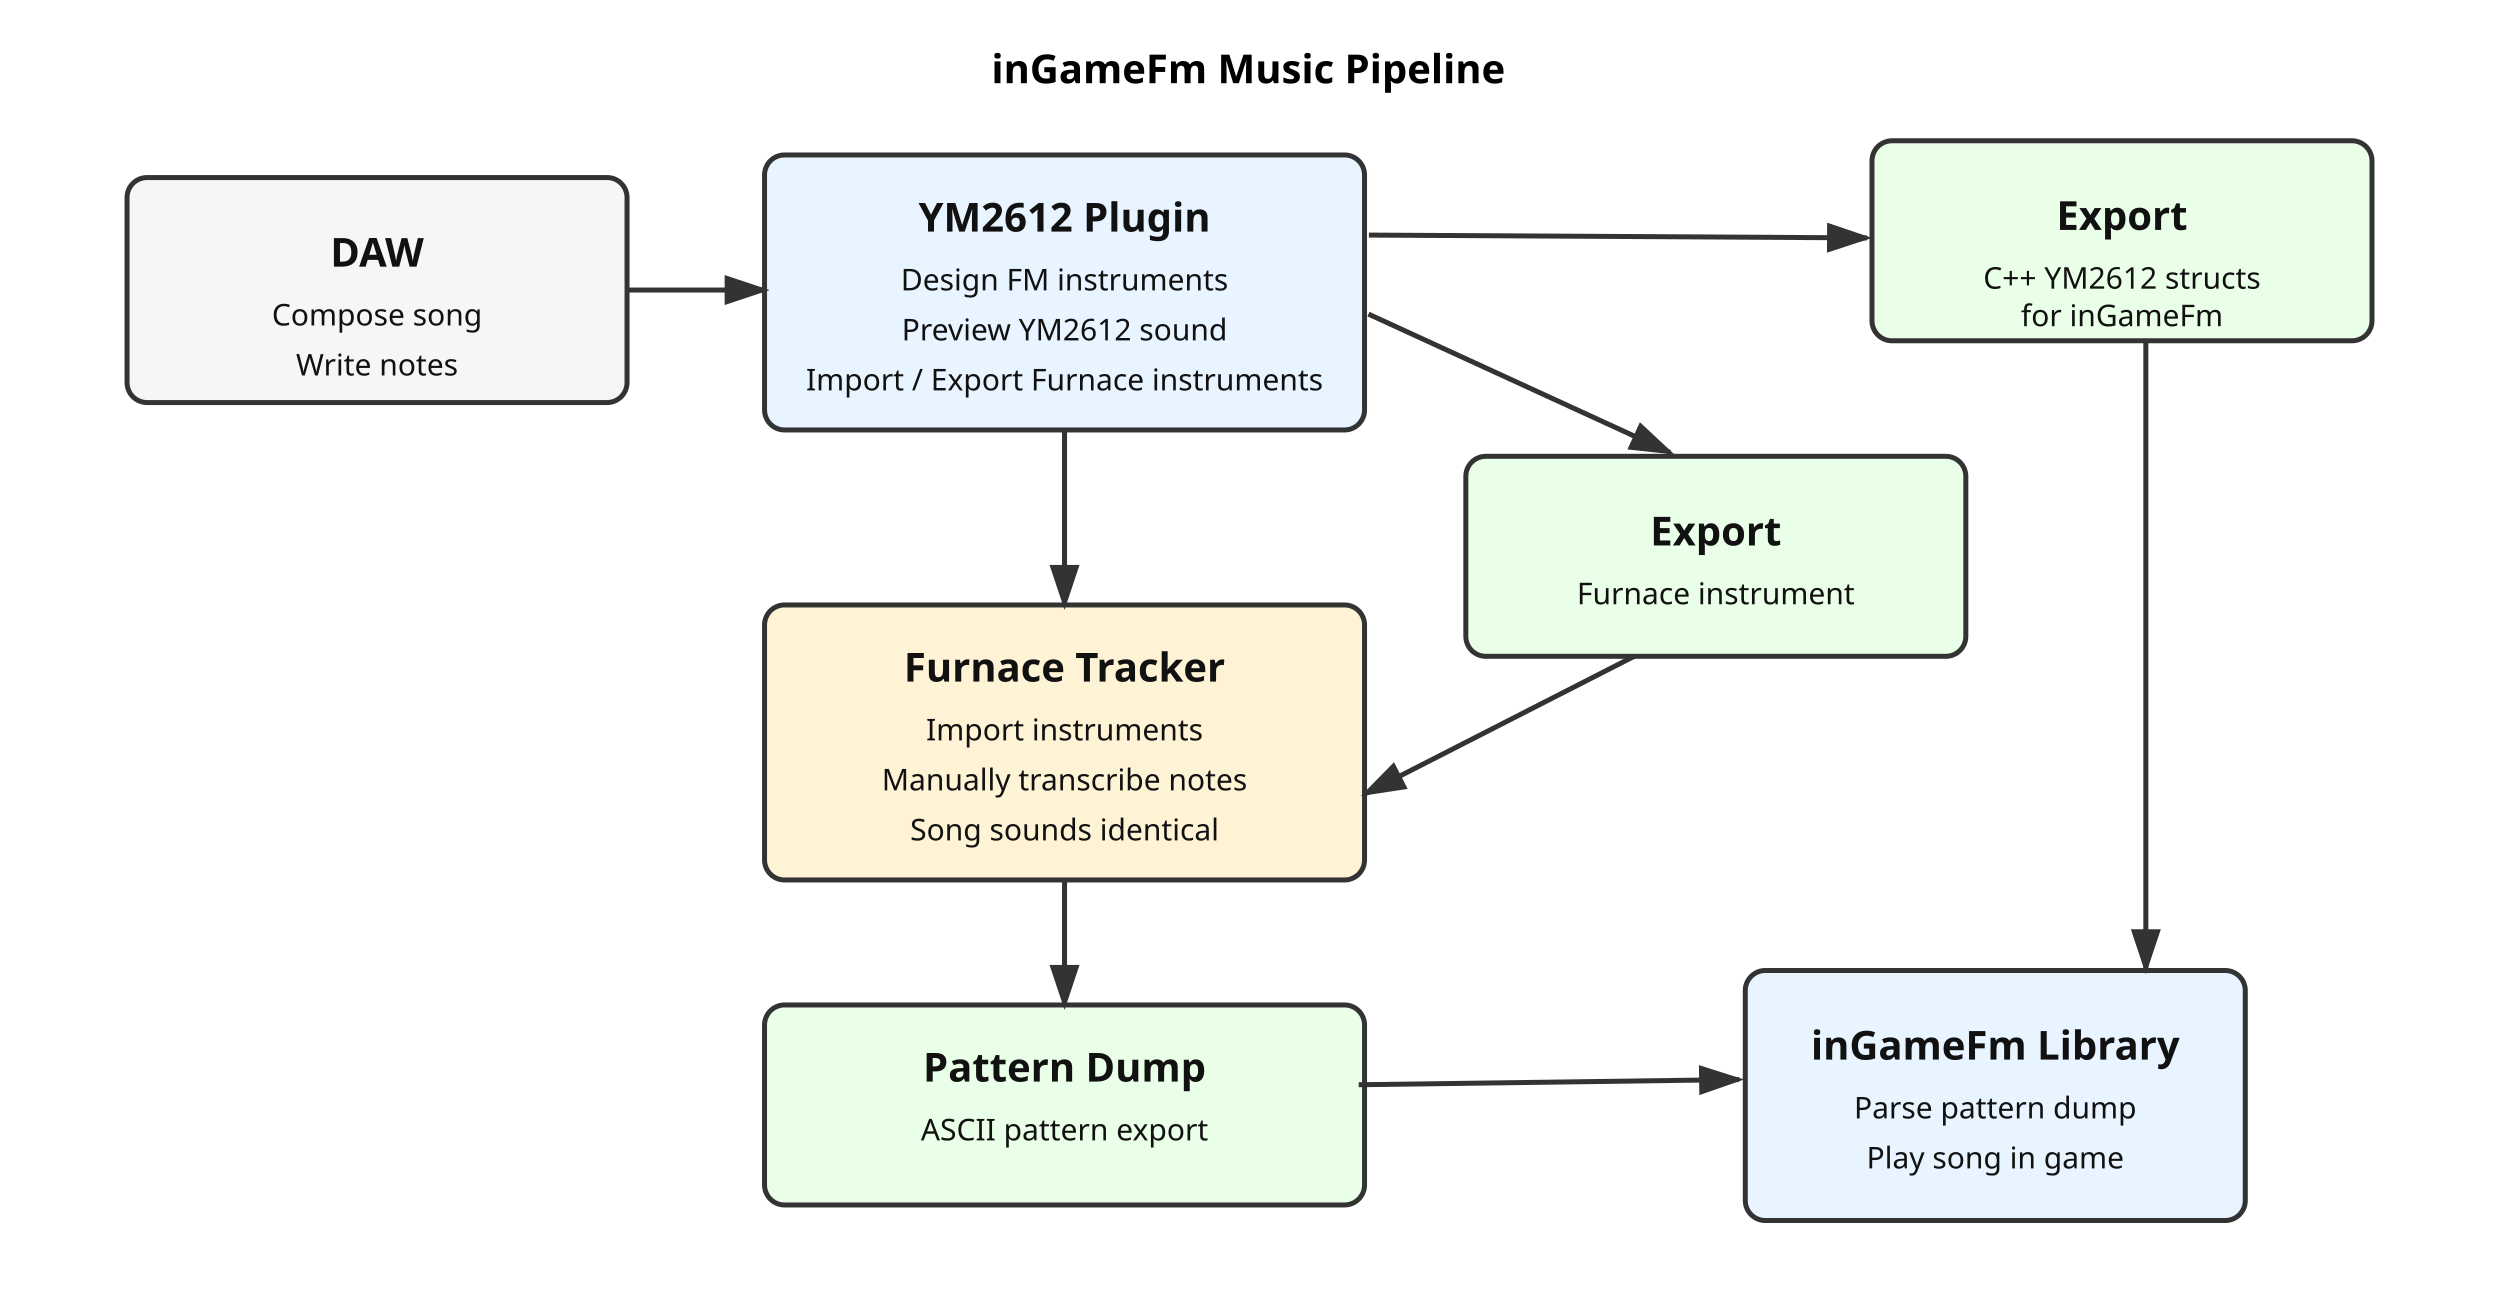
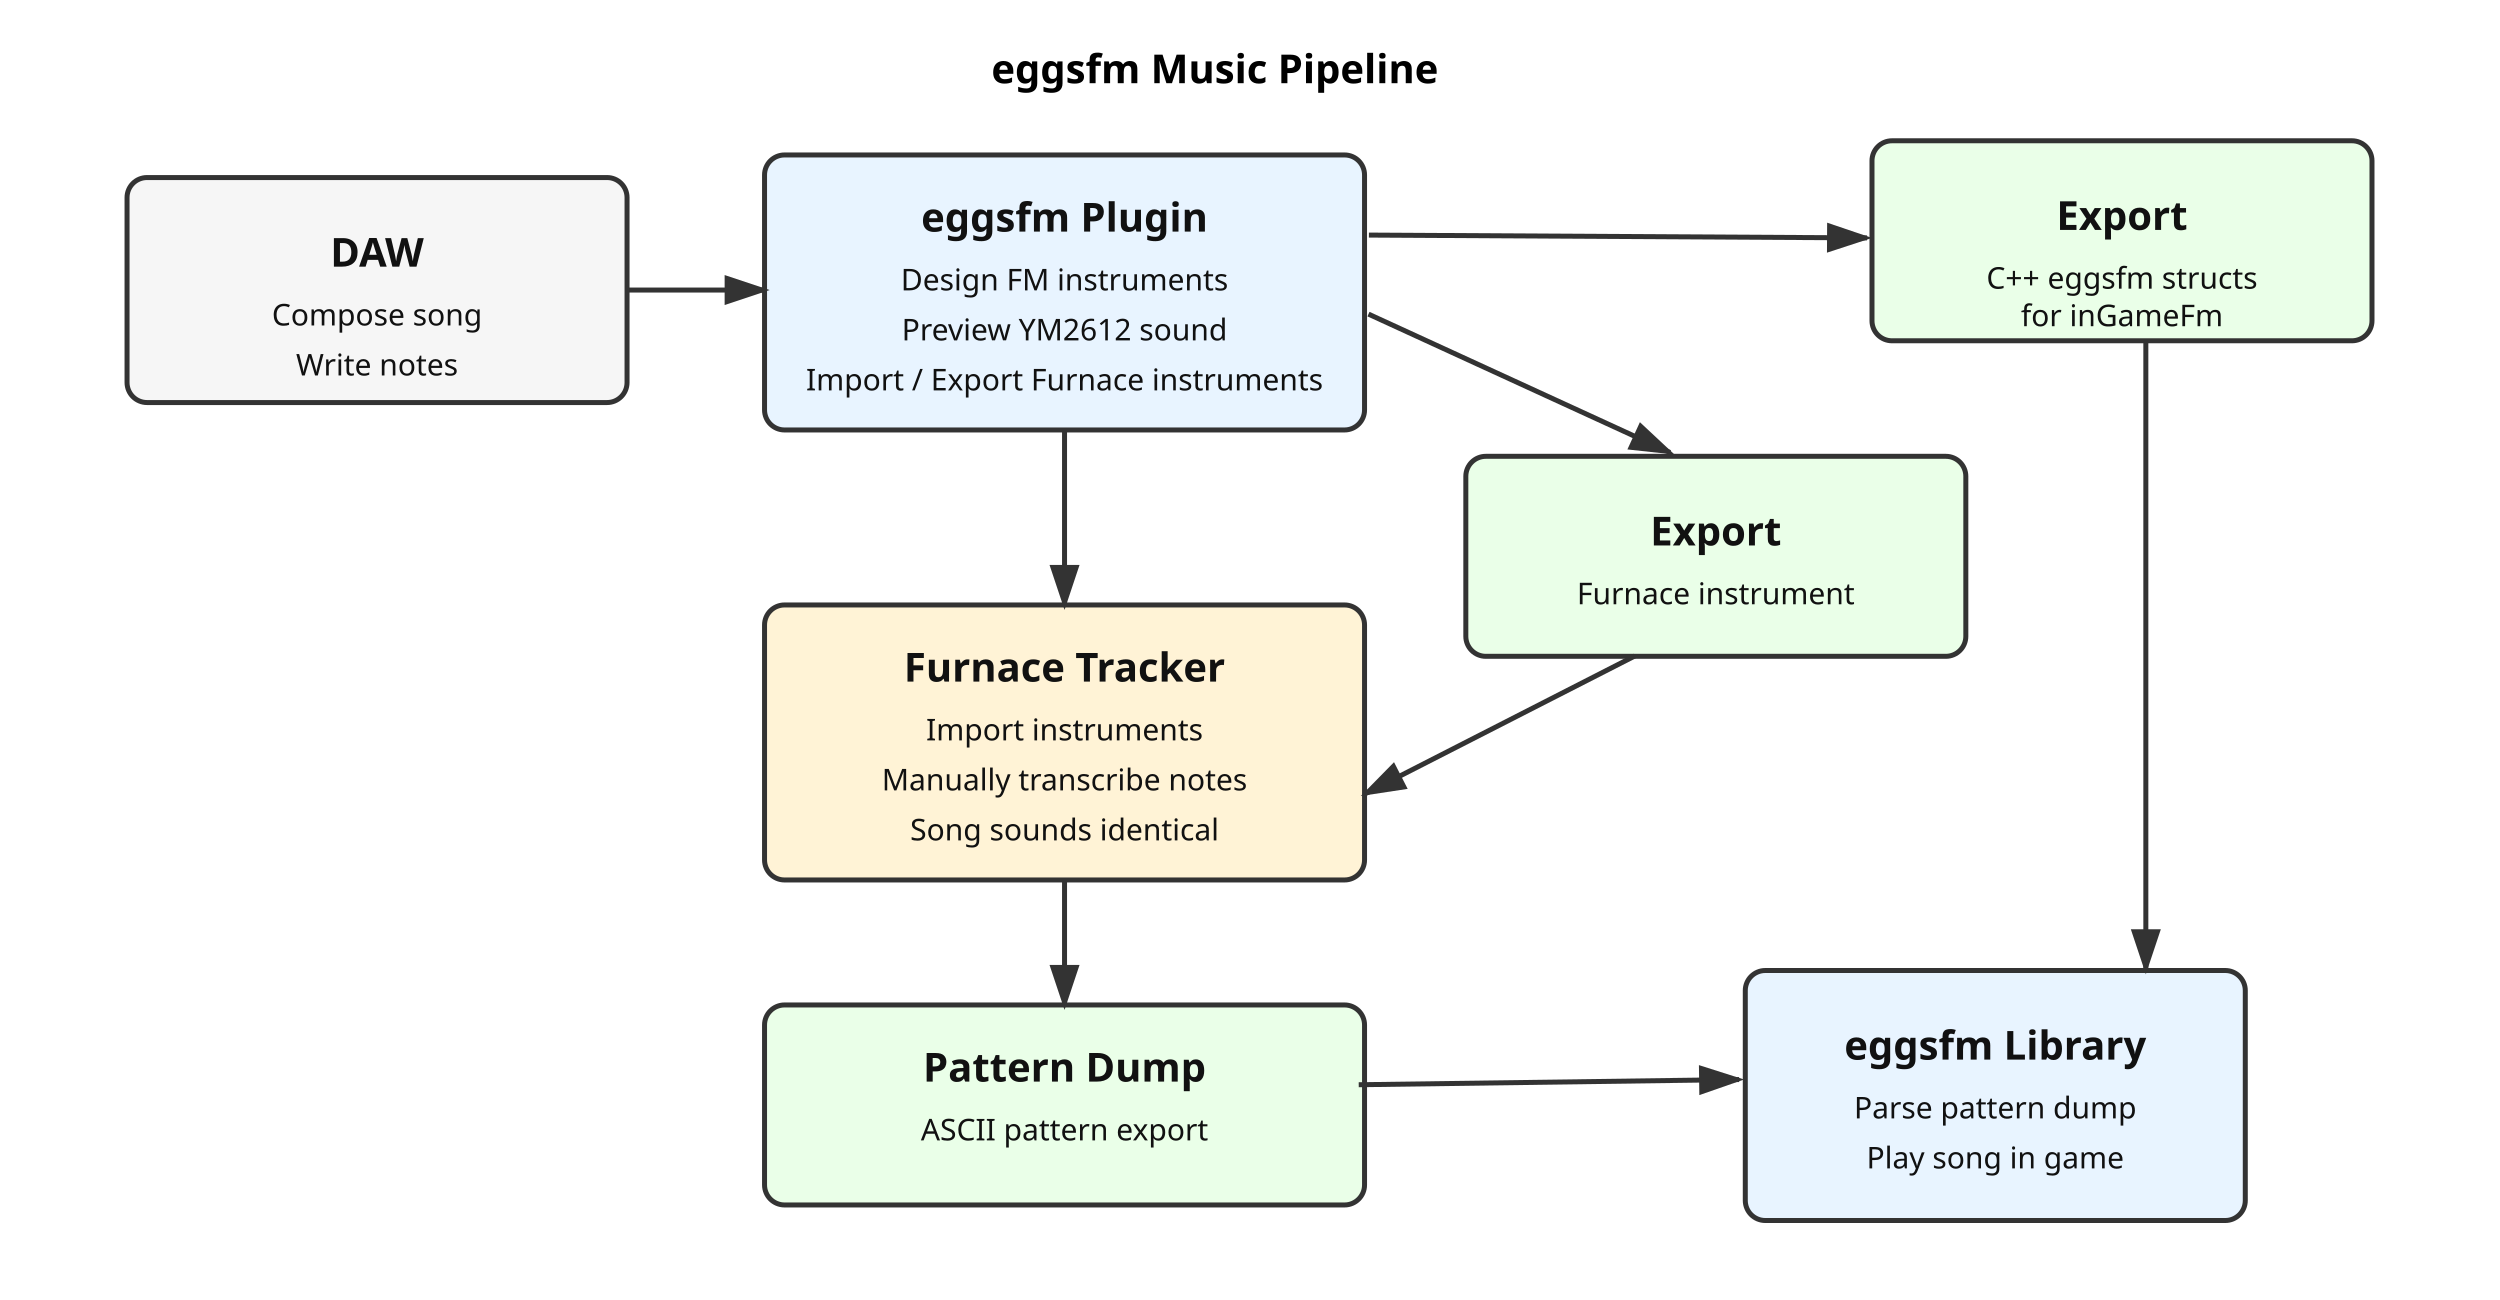
<svg xmlns="http://www.w3.org/2000/svg" width="1000" height="520" font-family="sans-serif" version="1.1" id="svg28">
  <style id="style1">
.box { fill:#f6f6f6; stroke:#333; stroke-width:2; rx:8; ry:8; }
.plugin { fill:#e8f4ff; }
.output { fill:#eaffe8; }
.process { fill:#fff3d6; }
.arrow { stroke:#333; stroke-width:2; marker-end:url(#arrow); fill:none; }
.text { font-size:14px; fill:#111; text-anchor:middle; dominant-baseline:middle; }
.small { font-size:12px; }
.title { font-size:16px; font-weight:bold; }
</style>
  <defs id="defs1">
    <marker id="arrow" markerWidth="10" markerHeight="10" refX="8" refY="3" orient="auto">
      <path d="M0,0 L0,6 L9,3 z" fill="#333" id="path1" />
    </marker>
    <marker id="arrow-9" markerWidth="10" markerHeight="10" refX="8" refY="3" orient="auto">
      <path d="M 0,0 V 6 L 9,3 Z" fill="#333333" id="path1-3" />
    </marker>
    <marker id="arrow-7" markerWidth="10" markerHeight="10" refX="8" refY="3" orient="auto">
      <path d="M 0,0 V 6 L 9,3 Z" fill="#333333" id="path1-37" />
    </marker>
  </defs>
-   <text x="396.558" y="33.292" class="title" id="text1">inGameFm Music Pipeline</text>
+   <text x="396.558" y="33.292" class="title" id="text1">eggsfm Music Pipeline</text>
  <rect x="50.817" y="71.018" width="200" height="90" class="box" id="rect1" />
  <text x="150.817" y="101.018" class="text title" id="text2">DAW</text>
  <text x="150.817" y="126.018" class="text small" id="text3">Compose song</text>
  <text x="150.817" y="146.018" class="text small" id="text4">Write notes</text>
  <rect x="305.815" y="61.985" width="240" height="110" class="box plugin" id="rect4" />
-   <text x="425.815" y="86.985" class="text title" id="text5">YM2612 Plugin</text>
+   <text x="425.815" y="86.985" class="text title" id="text5">eggsfm Plugin</text>
  <text x="425.815" y="111.985" class="text small" id="text6">Design FM instruments</text>
  <text x="425.815" y="131.985" class="text small" id="text7">Preview YM2612 sound</text>
  <text x="425.815" y="151.985" class="text small" id="text8">Import / Export Furnace instruments</text>
  <rect x="748.795" y="56.312" width="200" height="80" class="box output" id="rect8" />
  <text x="848.795" y="86.312" class="text title" id="text9">Export</text>
-   <text x="848.795" y="111.312" class="text small" id="text10">C++ YM2612 structs</text>
+   <text x="848.795" y="111.312" class="text small" id="text10">C++ eggsfm structs</text>
  <text x="848.795" y="126.312" class="text small" id="text11">for inGameFm</text>
  <rect x="586.329" y="182.53" width="200" height="80" class="box output" id="rect11" />
  <text x="686.329" y="212.53" class="text title" id="text12">Export</text>
  <text x="686.329" y="237.53" class="text small" id="text13">Furnace instrument</text>
  <rect x="305.815" y="241.985" width="240" height="110" class="box process" id="rect13" />
  <text x="425.815" y="266.985" class="text title" id="text14">Furnace Tracker</text>
  <text x="425.815" y="291.985" class="text small" id="text15">Import instruments</text>
  <text x="425.815" y="311.985" class="text small" id="text16">Manually transcribe notes</text>
  <text x="425.815" y="331.985" class="text small" id="text17">Song sounds identical</text>
  <rect x="305.815" y="401.985" width="240" height="80" class="box output" id="rect17" />
  <text x="425.815" y="426.985" class="text title" id="text18">Pattern Dump</text>
  <text x="425.815" y="451.985" class="text small" id="text19">ASCII pattern export</text>
  <rect x="698.115" y="388.203" width="200" height="100" class="box plugin" id="rect19" />
-   <text x="798.115" y="418.203" class="text title" id="text20">inGameFm Library</text>
+   <text x="798.115" y="418.203" class="text title" id="text20">eggsfm Library</text>
  <text x="798.115" y="443.203" class="text small" id="text21">Parse pattern dump</text>
  <text x="798.115" y="463.203" class="text small" id="text22">Play song in game</text>
  <line x1="250.817" y1="116.018" x2="305.857" y2="116.018" class="arrow" id="line22" />
  <line x1="547.56" y1="94.033" x2="746.819" y2="95.16" class="arrow" id="line23" />
  <line x1="547.389" y1="125.644" x2="667.998" y2="180.996" class="arrow" id="line24" />
  <line x1="425.815" y1="171.985" x2="425.815" y2="241.985" class="arrow" id="line25" />
  <line x1="425.815" y1="351.985" x2="425.815" y2="401.985" class="arrow" id="line26" />
  <line x1="543.491" y1="433.895" x2="695.649" y2="431.825" class="arrow" id="line27" />
  <line x1="653.92" y1="262.387" x2="546.093" y2="317.489" class="arrow" id="line28" />
  <line x1="858.334" y1="135.966" x2="858.334" y2="387.715" class="arrow" id="line28-0" style="fill:none;stroke:#333333;stroke-width:2;marker-end:url(#arrow-7)" />
</svg>
